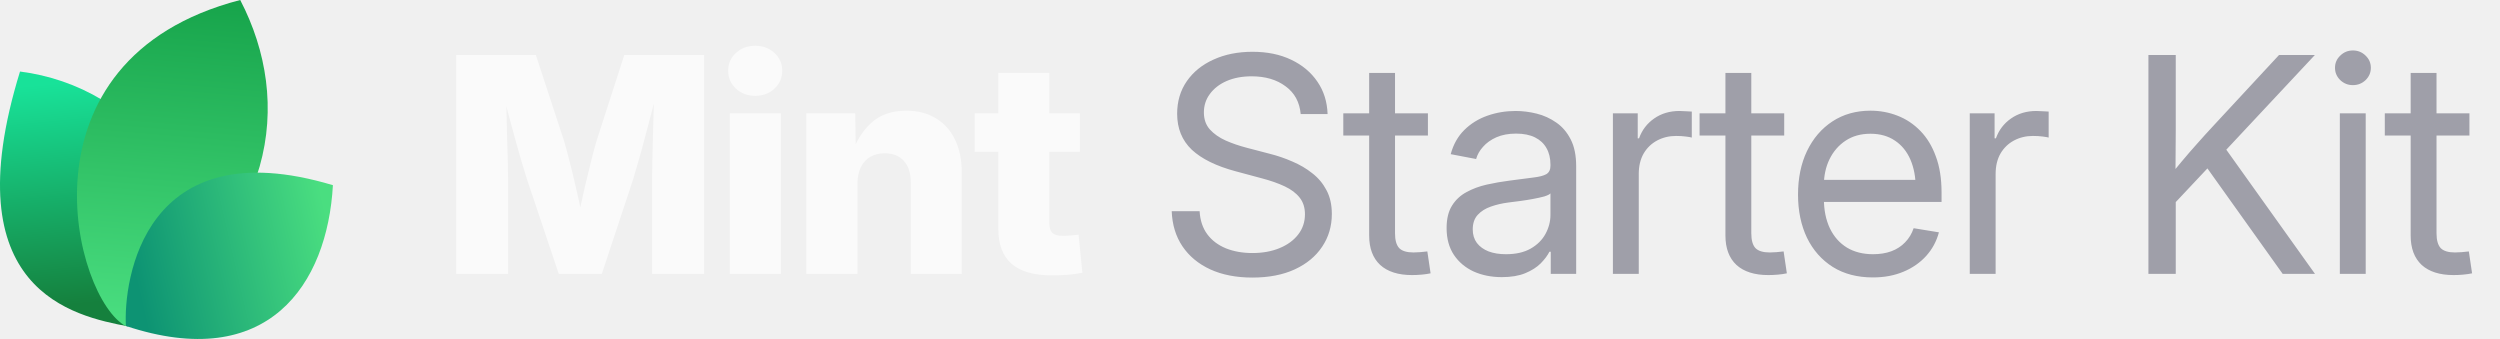
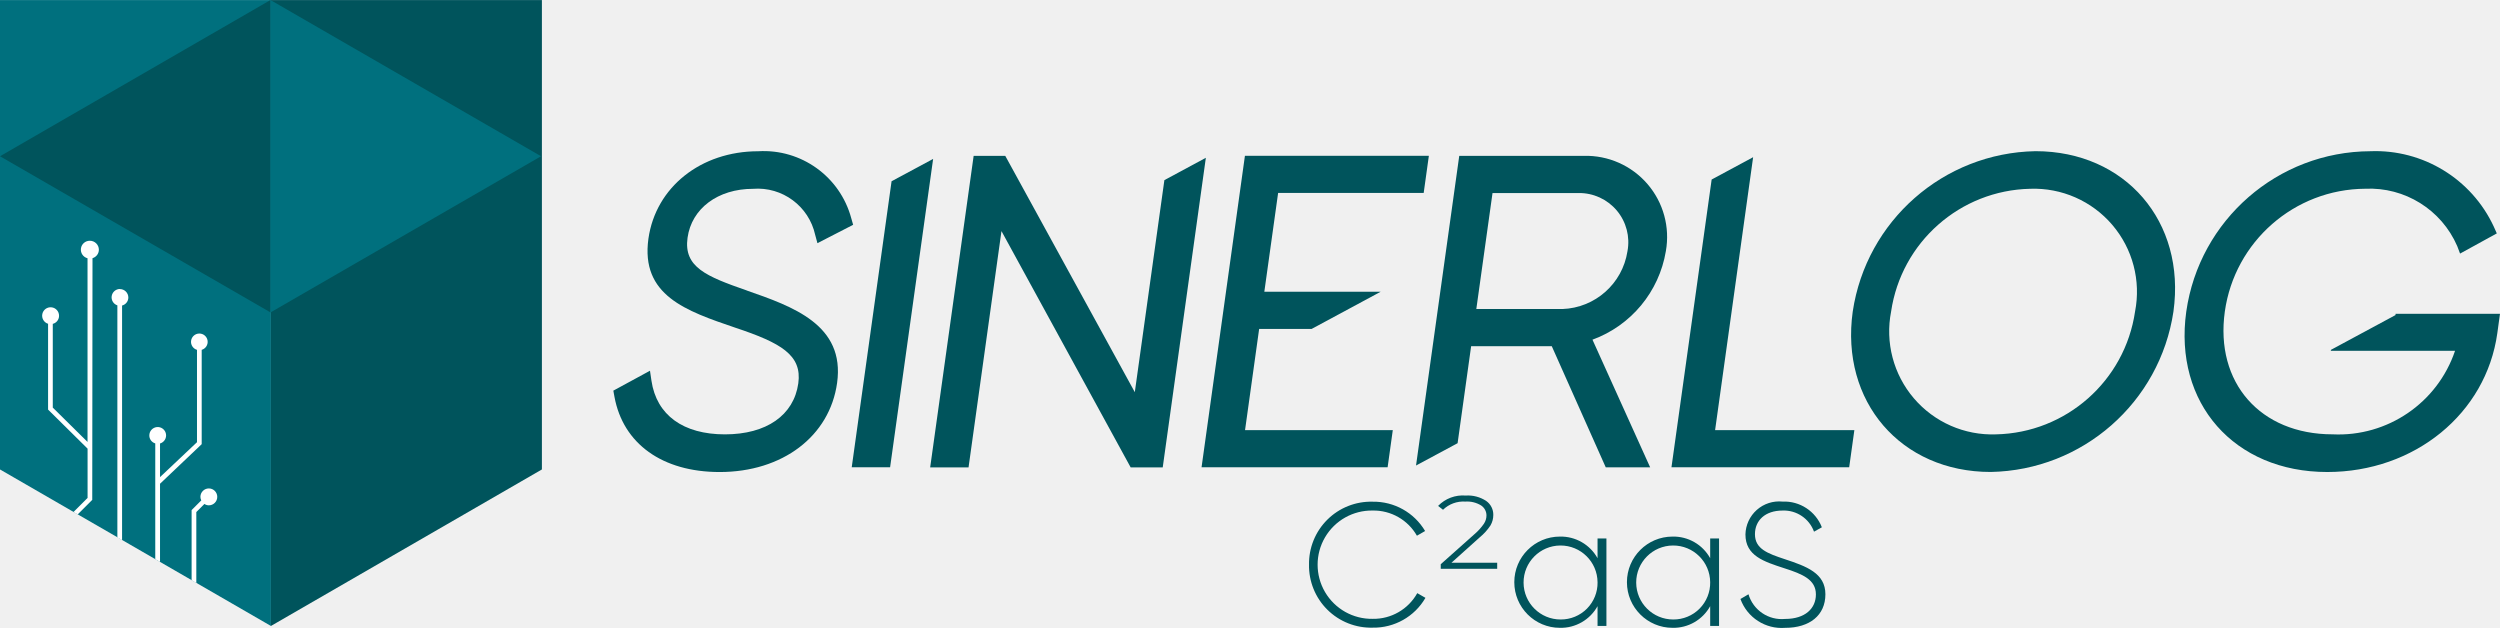
- <svg xmlns="http://www.w3.org/2000/svg" width="177" height="24" viewBox="0 0 177 24" fill="none">
-   <path d="M9.061 23.108C5.268 22.377 -3.391 20.627 1.417 5.064C9.634 6.099 16.973 14.064 9.061 23.108Z" fill="url(#paint0_linear_17557_2145)" />
-   <path d="M8.919 23.094C5.276 21.222 0.784 4.209 17.007 0C20.757 7.193 19.621 16.545 8.919 23.094Z" fill="url(#paint1_linear_17557_2145)" />
-   <path d="M8.914 23.079C8.735 19.882 10.159 9.085 23.57 13.111C23.181 20.123 18.984 26.418 8.914 23.079Z" fill="url(#paint2_linear_17557_2145)" />
-   <path d="M32.301 19.392V3.894H37.938L39.925 9.948C40.036 10.315 40.164 10.787 40.31 11.362C40.462 11.938 40.611 12.552 40.757 13.204C40.91 13.855 41.048 14.483 41.173 15.086C41.305 15.682 41.412 16.192 41.495 16.615H40.695C40.771 16.192 40.871 15.682 40.996 15.086C41.128 14.49 41.267 13.866 41.412 13.214C41.565 12.562 41.714 11.948 41.86 11.373C42.005 10.79 42.133 10.315 42.244 9.948L44.2 3.894H49.848V19.392H46.166V12.704C46.166 12.357 46.173 11.917 46.187 11.383C46.2 10.849 46.214 10.27 46.228 9.646C46.249 9.022 46.266 8.391 46.28 7.753C46.301 7.115 46.311 6.519 46.311 5.964H46.623C46.485 6.561 46.332 7.181 46.166 7.826C45.999 8.471 45.833 9.102 45.666 9.719C45.507 10.336 45.351 10.901 45.198 11.414C45.053 11.928 44.928 12.357 44.824 12.704L42.608 19.392H39.561L37.314 12.704C37.203 12.357 37.072 11.928 36.919 11.414C36.773 10.901 36.614 10.34 36.441 9.729C36.274 9.112 36.104 8.481 35.931 7.836C35.764 7.192 35.608 6.567 35.463 5.964H35.827C35.834 6.512 35.844 7.105 35.858 7.743C35.872 8.374 35.886 9.005 35.9 9.636C35.92 10.26 35.938 10.839 35.952 11.373C35.965 11.907 35.972 12.351 35.972 12.704V19.392H32.301ZM51.668 19.392V8.024H55.288V19.392H51.668ZM53.468 6.786C52.927 6.786 52.473 6.616 52.105 6.276C51.738 5.93 51.554 5.507 51.554 5.007C51.554 4.508 51.738 4.088 52.105 3.749C52.473 3.409 52.927 3.239 53.468 3.239C54.009 3.239 54.463 3.409 54.83 3.749C55.198 4.082 55.382 4.501 55.382 5.007C55.382 5.507 55.198 5.93 54.83 6.276C54.463 6.616 54.009 6.786 53.468 6.786ZM60.708 13.027V19.392H57.088V8.024H60.551L60.593 10.967H60.281C60.593 10.024 61.061 9.268 61.685 8.7C62.309 8.124 63.138 7.836 64.171 7.836C64.975 7.836 65.672 8.017 66.262 8.377C66.851 8.731 67.302 9.234 67.614 9.885C67.933 10.537 68.092 11.307 68.092 12.194V19.392H64.483V12.912C64.483 12.26 64.32 11.754 63.994 11.394C63.675 11.033 63.221 10.853 62.632 10.853C62.25 10.853 61.914 10.936 61.623 11.102C61.332 11.269 61.106 11.515 60.947 11.841C60.787 12.16 60.708 12.555 60.708 13.027ZM76.456 8.024V10.749H69.008V8.024H76.456ZM70.683 5.163H74.292V15.783C74.292 16.102 74.361 16.334 74.5 16.48C74.646 16.625 74.899 16.698 75.259 16.698C75.405 16.698 75.596 16.688 75.831 16.667C76.074 16.646 76.251 16.629 76.362 16.615L76.632 19.309C76.313 19.378 75.963 19.427 75.582 19.455C75.207 19.482 74.836 19.496 74.469 19.496C73.2 19.496 72.25 19.222 71.619 18.674C70.995 18.127 70.683 17.308 70.683 16.22V5.163Z" fill="#FAFAFA" />
-   <path d="M88.667 19.652C87.523 19.652 86.528 19.458 85.682 19.07C84.843 18.681 84.188 18.137 83.716 17.437C83.245 16.736 82.992 15.908 82.957 14.951H84.933C84.968 15.596 85.148 16.14 85.474 16.584C85.8 17.021 86.24 17.354 86.795 17.582C87.35 17.804 87.974 17.915 88.667 17.915C89.388 17.915 90.026 17.801 90.581 17.572C91.143 17.343 91.583 17.024 91.902 16.615C92.228 16.199 92.391 15.717 92.391 15.169C92.391 14.698 92.266 14.306 92.017 13.994C91.767 13.675 91.413 13.408 90.956 13.193C90.498 12.978 89.954 12.787 89.323 12.621L87.502 12.132C86.123 11.765 85.082 11.255 84.382 10.603C83.689 9.944 83.342 9.095 83.342 8.055C83.342 7.174 83.571 6.404 84.028 5.746C84.486 5.087 85.117 4.577 85.921 4.217C86.726 3.849 87.645 3.666 88.678 3.666C89.718 3.666 90.63 3.853 91.413 4.227C92.204 4.602 92.824 5.122 93.275 5.787C93.726 6.446 93.965 7.209 93.993 8.076H92.089C92.013 7.23 91.656 6.574 91.018 6.11C90.387 5.638 89.586 5.403 88.615 5.403C87.95 5.403 87.36 5.513 86.847 5.735C86.341 5.957 85.946 6.262 85.661 6.651C85.377 7.032 85.235 7.469 85.235 7.961C85.235 8.447 85.377 8.849 85.661 9.168C85.946 9.48 86.317 9.74 86.774 9.948C87.232 10.149 87.724 10.319 88.251 10.457L89.884 10.884C90.439 11.023 90.977 11.206 91.496 11.435C92.023 11.657 92.495 11.934 92.911 12.267C93.334 12.593 93.67 12.995 93.92 13.474C94.17 13.945 94.294 14.504 94.294 15.149C94.294 16.015 94.066 16.788 93.608 17.468C93.157 18.148 92.512 18.681 91.673 19.07C90.834 19.458 89.832 19.652 88.667 19.652ZM101.097 8.024V9.594H95.106V8.024H101.097ZM96.937 5.163H98.767V16.521C98.767 17 98.865 17.347 99.059 17.562C99.26 17.77 99.6 17.874 100.078 17.874C100.21 17.874 100.366 17.867 100.546 17.853C100.733 17.832 100.903 17.815 101.056 17.801L101.285 19.351C101.097 19.392 100.886 19.423 100.65 19.444C100.414 19.465 100.189 19.475 99.974 19.475C98.996 19.475 98.244 19.236 97.717 18.758C97.197 18.272 96.937 17.579 96.937 16.677V5.163ZM106.33 19.621C105.595 19.621 104.932 19.489 104.343 19.226C103.754 18.955 103.285 18.564 102.939 18.05C102.592 17.53 102.419 16.896 102.419 16.147C102.419 15.495 102.547 14.965 102.804 14.556C103.06 14.146 103.403 13.828 103.833 13.599C104.263 13.363 104.742 13.186 105.269 13.068C105.796 12.95 106.333 12.857 106.881 12.787C107.574 12.69 108.132 12.617 108.555 12.569C108.978 12.52 109.287 12.441 109.481 12.33C109.675 12.212 109.772 12.014 109.772 11.737V11.654C109.772 11.203 109.679 10.815 109.492 10.489C109.311 10.163 109.041 9.91 108.68 9.729C108.32 9.549 107.872 9.459 107.338 9.459C106.805 9.459 106.34 9.546 105.945 9.719C105.556 9.892 105.241 10.118 104.998 10.395C104.755 10.665 104.593 10.953 104.509 11.258L102.71 10.915C102.897 10.222 103.22 9.65 103.677 9.199C104.135 8.748 104.679 8.412 105.31 8.19C105.941 7.968 106.607 7.857 107.307 7.857C107.8 7.857 108.295 7.92 108.795 8.044C109.301 8.169 109.765 8.381 110.188 8.679C110.611 8.97 110.951 9.369 111.208 9.875C111.464 10.374 111.593 11.005 111.593 11.768V19.392H109.793V17.822H109.7C109.568 18.085 109.363 18.359 109.086 18.643C108.809 18.921 108.444 19.153 107.994 19.34C107.543 19.527 106.988 19.621 106.33 19.621ZM106.621 17.998C107.321 17.998 107.904 17.867 108.368 17.603C108.84 17.333 109.19 16.986 109.419 16.563C109.654 16.133 109.772 15.682 109.772 15.211V13.692C109.703 13.769 109.554 13.841 109.325 13.911C109.096 13.973 108.829 14.032 108.524 14.088C108.226 14.143 107.921 14.192 107.609 14.233C107.304 14.275 107.033 14.309 106.798 14.337C106.354 14.393 105.938 14.49 105.549 14.628C105.168 14.76 104.86 14.954 104.624 15.211C104.388 15.467 104.27 15.811 104.27 16.241C104.27 16.615 104.367 16.934 104.561 17.198C104.762 17.461 105.04 17.662 105.393 17.801C105.747 17.933 106.156 17.998 106.621 17.998ZM114.193 19.392V8.024H115.951V9.792H116.045C116.253 9.209 116.61 8.741 117.116 8.388C117.622 8.034 118.219 7.857 118.905 7.857C119.058 7.857 119.217 7.864 119.384 7.878C119.55 7.885 119.682 7.892 119.779 7.899V9.74C119.716 9.719 119.578 9.695 119.363 9.667C119.155 9.639 118.922 9.625 118.666 9.625C118.174 9.625 117.726 9.733 117.324 9.948C116.922 10.163 116.603 10.471 116.367 10.874C116.138 11.276 116.024 11.758 116.024 12.319V19.392H114.193ZM126.322 8.024V9.594H120.33V8.024H126.322ZM122.161 5.163H123.992V16.521C123.992 17 124.089 17.347 124.283 17.562C124.484 17.77 124.824 17.874 125.302 17.874C125.434 17.874 125.59 17.867 125.77 17.853C125.958 17.832 126.127 17.815 126.28 17.801L126.509 19.351C126.322 19.392 126.11 19.423 125.874 19.444C125.639 19.465 125.413 19.475 125.198 19.475C124.221 19.475 123.468 19.236 122.941 18.758C122.421 18.272 122.161 17.579 122.161 16.677V5.163ZM132.604 19.642C131.502 19.642 130.555 19.396 129.765 18.903C128.974 18.404 128.364 17.714 127.934 16.834C127.511 15.946 127.3 14.927 127.3 13.775C127.3 12.611 127.511 11.584 127.934 10.697C128.364 9.802 128.964 9.102 129.734 8.596C130.51 8.089 131.408 7.836 132.428 7.836C133.1 7.836 133.738 7.954 134.341 8.19C134.952 8.426 135.489 8.783 135.954 9.261C136.425 9.74 136.793 10.343 137.056 11.071C137.327 11.792 137.462 12.645 137.462 13.63V14.296H128.433V12.735H136.463L135.631 13.297C135.631 12.541 135.506 11.876 135.257 11.3C135.007 10.725 134.643 10.277 134.165 9.958C133.686 9.632 133.107 9.469 132.428 9.469C131.748 9.469 131.162 9.632 130.67 9.958C130.177 10.284 129.796 10.725 129.526 11.279C129.262 11.827 129.13 12.441 129.13 13.12V14.046C129.13 14.864 129.273 15.572 129.557 16.168C129.841 16.757 130.243 17.211 130.763 17.53C131.283 17.842 131.901 17.998 132.615 17.998C133.093 17.998 133.523 17.929 133.905 17.79C134.293 17.645 134.619 17.433 134.882 17.156C135.153 16.879 135.354 16.546 135.486 16.157L137.275 16.449C137.108 17.08 136.81 17.634 136.38 18.113C135.95 18.591 135.413 18.966 134.768 19.236C134.123 19.507 133.402 19.642 132.604 19.642ZM139.459 19.392V8.024H141.217V9.792H141.311C141.519 9.209 141.876 8.741 142.382 8.388C142.888 8.034 143.485 7.857 144.171 7.857C144.324 7.857 144.483 7.864 144.649 7.878C144.816 7.885 144.948 7.892 145.045 7.899V9.74C144.982 9.719 144.844 9.695 144.629 9.667C144.421 9.639 144.188 9.625 143.932 9.625C143.439 9.625 142.992 9.733 142.59 9.948C142.188 10.163 141.869 10.471 141.633 10.874C141.404 11.276 141.29 11.758 141.29 12.319V19.392H139.459ZM153.429 14.961V12.715C153.783 12.257 154.136 11.82 154.49 11.404C154.844 10.981 155.204 10.565 155.572 10.156C155.939 9.74 156.314 9.327 156.695 8.918L161.355 3.894H163.893L157.277 10.967H157.184L153.429 14.961ZM152.108 19.392V3.894H154.043V9.241L154.022 12.559L154.043 13.505V19.392H152.108ZM161.615 19.392L155.967 11.477L157.173 9.969L163.903 19.392H161.615ZM165.661 19.392V8.024H167.492V19.392H165.661ZM166.587 6.027C166.24 6.027 165.942 5.909 165.692 5.673C165.443 5.43 165.318 5.139 165.318 4.799C165.318 4.459 165.443 4.172 165.692 3.936C165.942 3.693 166.24 3.572 166.587 3.572C166.934 3.572 167.232 3.693 167.482 3.936C167.731 4.172 167.856 4.459 167.856 4.799C167.856 5.139 167.731 5.43 167.482 5.673C167.232 5.909 166.934 6.027 166.587 6.027ZM174.836 8.024V9.594H168.844V8.024H174.836ZM170.675 5.163H172.506V16.521C172.506 17 172.603 17.347 172.797 17.562C172.998 17.77 173.338 17.874 173.816 17.874C173.948 17.874 174.104 17.867 174.284 17.853C174.472 17.832 174.641 17.815 174.794 17.801L175.023 19.351C174.836 19.392 174.624 19.423 174.388 19.444C174.153 19.465 173.927 19.475 173.712 19.475C172.735 19.475 171.982 19.236 171.455 18.758C170.935 18.272 170.675 17.579 170.675 16.677V5.163Z" fill="#9F9FA9" />
-   <defs>
-     <linearGradient id="paint0_linear_17557_2145" x1="3.776" y1="5.916" x2="5.232" y2="21.559" gradientUnits="userSpaceOnUse">
-       <stop stop-color="#18E299" />
-       <stop offset="1" stop-color="#15803D" />
-     </linearGradient>
-     <linearGradient id="paint1_linear_17557_2145" x1="12.171" y1="-0.718" x2="10.19" y2="22.983" gradientUnits="userSpaceOnUse">
-       <stop stop-color="#16A34A" />
-       <stop offset="1" stop-color="#4ADE80" />
-     </linearGradient>
-     <linearGradient id="paint2_linear_17557_2145" x1="23.133" y1="15.353" x2="9.338" y2="18.52" gradientUnits="userSpaceOnUse">
-       <stop stop-color="#4ADE80" />
-       <stop offset="1" stop-color="#0D9373" />
-     </linearGradient>
-   </defs>
+ <svg xmlns="http://www.w3.org/2000/svg" id="Logo_Sinerlog_C2aaS" width="159.435" height="40.042" viewBox="0 0 159.435 40.042">
+   <g id="Grupo_3358" data-name="Grupo 3358">
+     <path id="Caminho_8749" data-name="Caminho 8749" d="M17.279,241.59H0v29.934l17.279,9.982Z" transform="translate(0 -241.585)" fill="#00707e" />
+     <path id="Caminho_8750" data-name="Caminho 8750" d="M31.42,241.59H48.7v29.934L31.42,281.505Z" transform="translate(-14.141 -241.585)" fill="#00545c" />
+     <path id="Caminho_8751" data-name="Caminho 8751" d="M0,251.545l17.252,9.96V241.58Z" transform="translate(0 -241.58)" fill="#00545c" />
+     <path id="Caminho_8752" data-name="Caminho 8752" d="M79.643,268c-2.59-.9-4.042-1.49-3.784-3.36s1.936-3.124,4.174-3.124A3.759,3.759,0,0,1,84,264.454l.143.528,2.277-1.171-.121-.423a5.784,5.784,0,0,0-5.934-4.268c-3.657,0-6.533,2.293-7,5.571-.506,3.624,2.392,4.609,5.538,5.681,2.926.973,4.268,1.749,4.02,3.547-.286,2.04-2.035,3.256-4.68,3.256s-4.361-1.215-4.686-3.426l-.093-.632-2.337,1.27.071.39c.55,3,3.058,4.8,6.709,4.8,4.009,0,7.017-2.282,7.49-5.681.517-3.712-2.827-4.873-5.774-5.9" transform="translate(-32.012 -249.474)" fill="#00545c" />
+     <path id="Caminho_8753" data-name="Caminho 8753" d="M226.418,259.11a12.008,12.008,0,0,0-11.653,10.229c-.8,5.736,3.069,10.229,8.8,10.229a12.008,12.008,0,0,0,11.653-10.229c.8-5.736-3.069-10.229-8.8-10.229m6.352,10.229a9.163,9.163,0,0,1-8.871,7.831,6.572,6.572,0,0,1-6.687-7.831,9.168,9.168,0,0,1,8.871-7.831,6.574,6.574,0,0,1,6.687,7.831" transform="translate(-96.609 -249.469)" fill="#00545c" />
+     <path id="Caminho_8754" data-name="Caminho 8754" d="M101.311,261.434,98.77,279.676h2.447l2.744-19.666Z" transform="translate(-44.452 -249.875)" fill="#00545c" />
+     <path id="Caminho_8755" data-name="Caminho 8755" d="M142.107,277.144l.9-6.456h3.349l4.4-2.37h-7.419l.88-6.3H153.5l.33-2.37H142.1l-2.766,19.864H151.2l.33-2.37Z" transform="translate(-62.706 -249.712)" fill="#00545c" />
+     <path id="Caminho_8756" data-name="Caminho 8756" d="M122.8,261.2l-1.886,13.523-8.26-15.069h-2.018l-2.772,19.864h2.447l2.1-15.068,8.238,15.068h2.046l2.75-19.743Z" transform="translate(-48.543 -249.712)" fill="#00545c" />
+     <path id="Caminho_8757" data-name="Caminho 8757" d="M175.462,271.375a7.285,7.285,0,0,0,4.68-5.642,5.175,5.175,0,0,0-5.235-6.082h-7.941L164.21,279.4l2.651-1.424.863-6.187h5.142l3.443,7.727h2.832Zm-7.408-1.952,1.034-7.4h5.488a3.131,3.131,0,0,1,3.118,3.712,4.353,4.353,0,0,1-4.147,3.685H168.06Z" transform="translate(-73.904 -249.712)" fill="#00545c" />
+     <path id="Caminho_8758" data-name="Caminho 8758" d="M196.613,277.216l2.425-17.406-2.645,1.424-2.563,18.352h11.334l.33-2.37Z" transform="translate(-87.234 -249.785)" fill="#00545c" />
+     <path id="Caminho_8759" data-name="Caminho 8759" d="M266.794,269.475l-.011.093h0l-4.114,2.216-.011.06h7.925a7.846,7.846,0,0,1-7.809,5.329c-4.614,0-7.507-3.294-6.874-7.831a9.1,9.1,0,0,1,8.948-7.831,6.087,6.087,0,0,1,5.873,3.657l.181.478,2.343-1.287-.193-.434a8.325,8.325,0,0,0-7.875-4.807,11.909,11.909,0,0,0-11.736,10.229c-.814,5.829,3.052,10.229,8.992,10.229,5.565,0,10.13-3.723,10.845-8.854l.17-1.237h-6.66Z" transform="translate(-114.014 -249.474)" fill="#00545c" />
+     <path id="Caminho_8760" data-name="Caminho 8760" d="M7.931,269.5a.567.567,0,0,0-.148,1.116V282.33l-2.216-2.189V274.8a.53.53,0,0,0,.4-.511.539.539,0,1,0-.7.506v5.472l2.519,2.491V285.9l-.9.9.269.154.929-.929L8.1,270.611a.567.567,0,0,0,.407-.539.575.575,0,0,0-.572-.572" transform="translate(-2.201 -254.146)" fill="#fff" />
+     <path id="Caminho_8761" data-name="Caminho 8761" d="M20.658,287.311v-6.016a.531.531,0,1,0-.3,0v5.89L18,289.412v-2.145a.535.535,0,1,0-.682-.511.526.526,0,0,0,.379.506v7.386l.3.17H18v-4.983l2.64-2.508.017-.016Z" transform="translate(-7.795 -258.984)" fill="#fff" />
+     <path id="Caminho_8762" data-name="Caminho 8762" d="M23.32,298.22a.54.54,0,0,0-.539.539.524.524,0,0,0,.055.225l-.616.616v4.477l.3.176v-4.526l.517-.517a.5.5,0,0,0,.28.088.539.539,0,1,0,0-1.078" transform="translate(-10 -267.071)" fill="#fff" />
+     <path id="Caminho_8763" data-name="Caminho 8763" d="M13.479,275.09a.536.536,0,0,0-.17,1.045v14.8l.3.176V276.146a.53.53,0,0,0,.4-.511.54.54,0,0,0-.539-.539" transform="translate(-5.824 -256.661)" fill="#fff" />
+     <path id="Caminho_8764" data-name="Caminho 8764" d="M31.37,261.509l17.252-9.96L31.37,241.59Z" transform="translate(-14.118 -241.585)" fill="#00707e" />
+     <g id="Grupo_3357" data-name="Grupo 3357" transform="translate(83.482 31.605)">
+       <path id="Caminho_8765" data-name="Caminho 8765" d="M151.8,303.78a3.952,3.952,0,0,1,4.059-4.02,3.819,3.819,0,0,1,3.344,1.87l-.522.3a3.183,3.183,0,0,0-2.821-1.606,3.454,3.454,0,1,0,0,6.907,3.19,3.19,0,0,0,2.843-1.639l.522.3a3.81,3.81,0,0,1-3.366,1.9,3.953,3.953,0,0,1-4.059-4.026Z" transform="translate(-151.8 -299.37)" fill="#00545c" />
+       <path id="Caminho_8766" data-name="Caminho 8766" d="M170.537,303.34v.379h-3.6v-.291L169.1,301.5a3.36,3.36,0,0,0,.594-.66.95.95,0,0,0,.159-.522.763.763,0,0,0-.341-.638,1.7,1.7,0,0,0-1.006-.247,1.864,1.864,0,0,0-1.424.522l-.313-.247a2.2,2.2,0,0,1,1.76-.66,2.121,2.121,0,0,1,1.309.346,1.07,1.07,0,0,1,.451.891,1.322,1.322,0,0,1-.181.671,3.436,3.436,0,0,1-.687.759l-1.8,1.617h2.92Z" transform="translate(-158.537 -299.05)" fill="#00545c" />
+       <path id="Caminho_8767" data-name="Caminho 8767" d="M181.5,303.926V309.5h-.566v-1.259a2.677,2.677,0,0,1-2.4,1.38,2.909,2.909,0,0,1,0-5.818,2.677,2.677,0,0,1,2.4,1.38v-1.259h.566Zm-.566,2.788a2.359,2.359,0,1,0-2.354,2.376A2.337,2.337,0,0,0,180.935,306.715Z" transform="translate(-162.534 -301.188)" fill="#00545c" />
+       <path id="Caminho_8768" data-name="Caminho 8768" d="M194.561,303.926V309.5h-.566v-1.259a2.677,2.677,0,0,1-2.4,1.38,2.909,2.909,0,0,1,0-5.818,2.677,2.677,0,0,1,2.4,1.38v-1.259h.566Zm-.566,2.788a2.359,2.359,0,1,0-2.354,2.376A2.337,2.337,0,0,0,193.995,306.715Z" transform="translate(-168.412 -301.188)" fill="#00545c" />
+       <path id="Caminho_8769" data-name="Caminho 8769" d="M201.83,305.959l.511-.3a2.214,2.214,0,0,0,2.337,1.573c1.281,0,1.963-.671,1.963-1.562,0-.935-.825-1.292-2.018-1.672-1.3-.423-2.475-.792-2.475-2.15a2.151,2.151,0,0,1,2.365-2.1,2.574,2.574,0,0,1,2.508,1.639l-.5.28a2.049,2.049,0,0,0-2.007-1.347c-1.116,0-1.76.638-1.76,1.507,0,.935.792,1.226,1.908,1.595,1.38.456,2.585.891,2.585,2.238s-1.012,2.139-2.563,2.139a2.8,2.8,0,0,1-2.854-1.837Z" transform="translate(-174.316 -299.365)" fill="#00545c" />
+     </g>
+   </g>
</svg>
